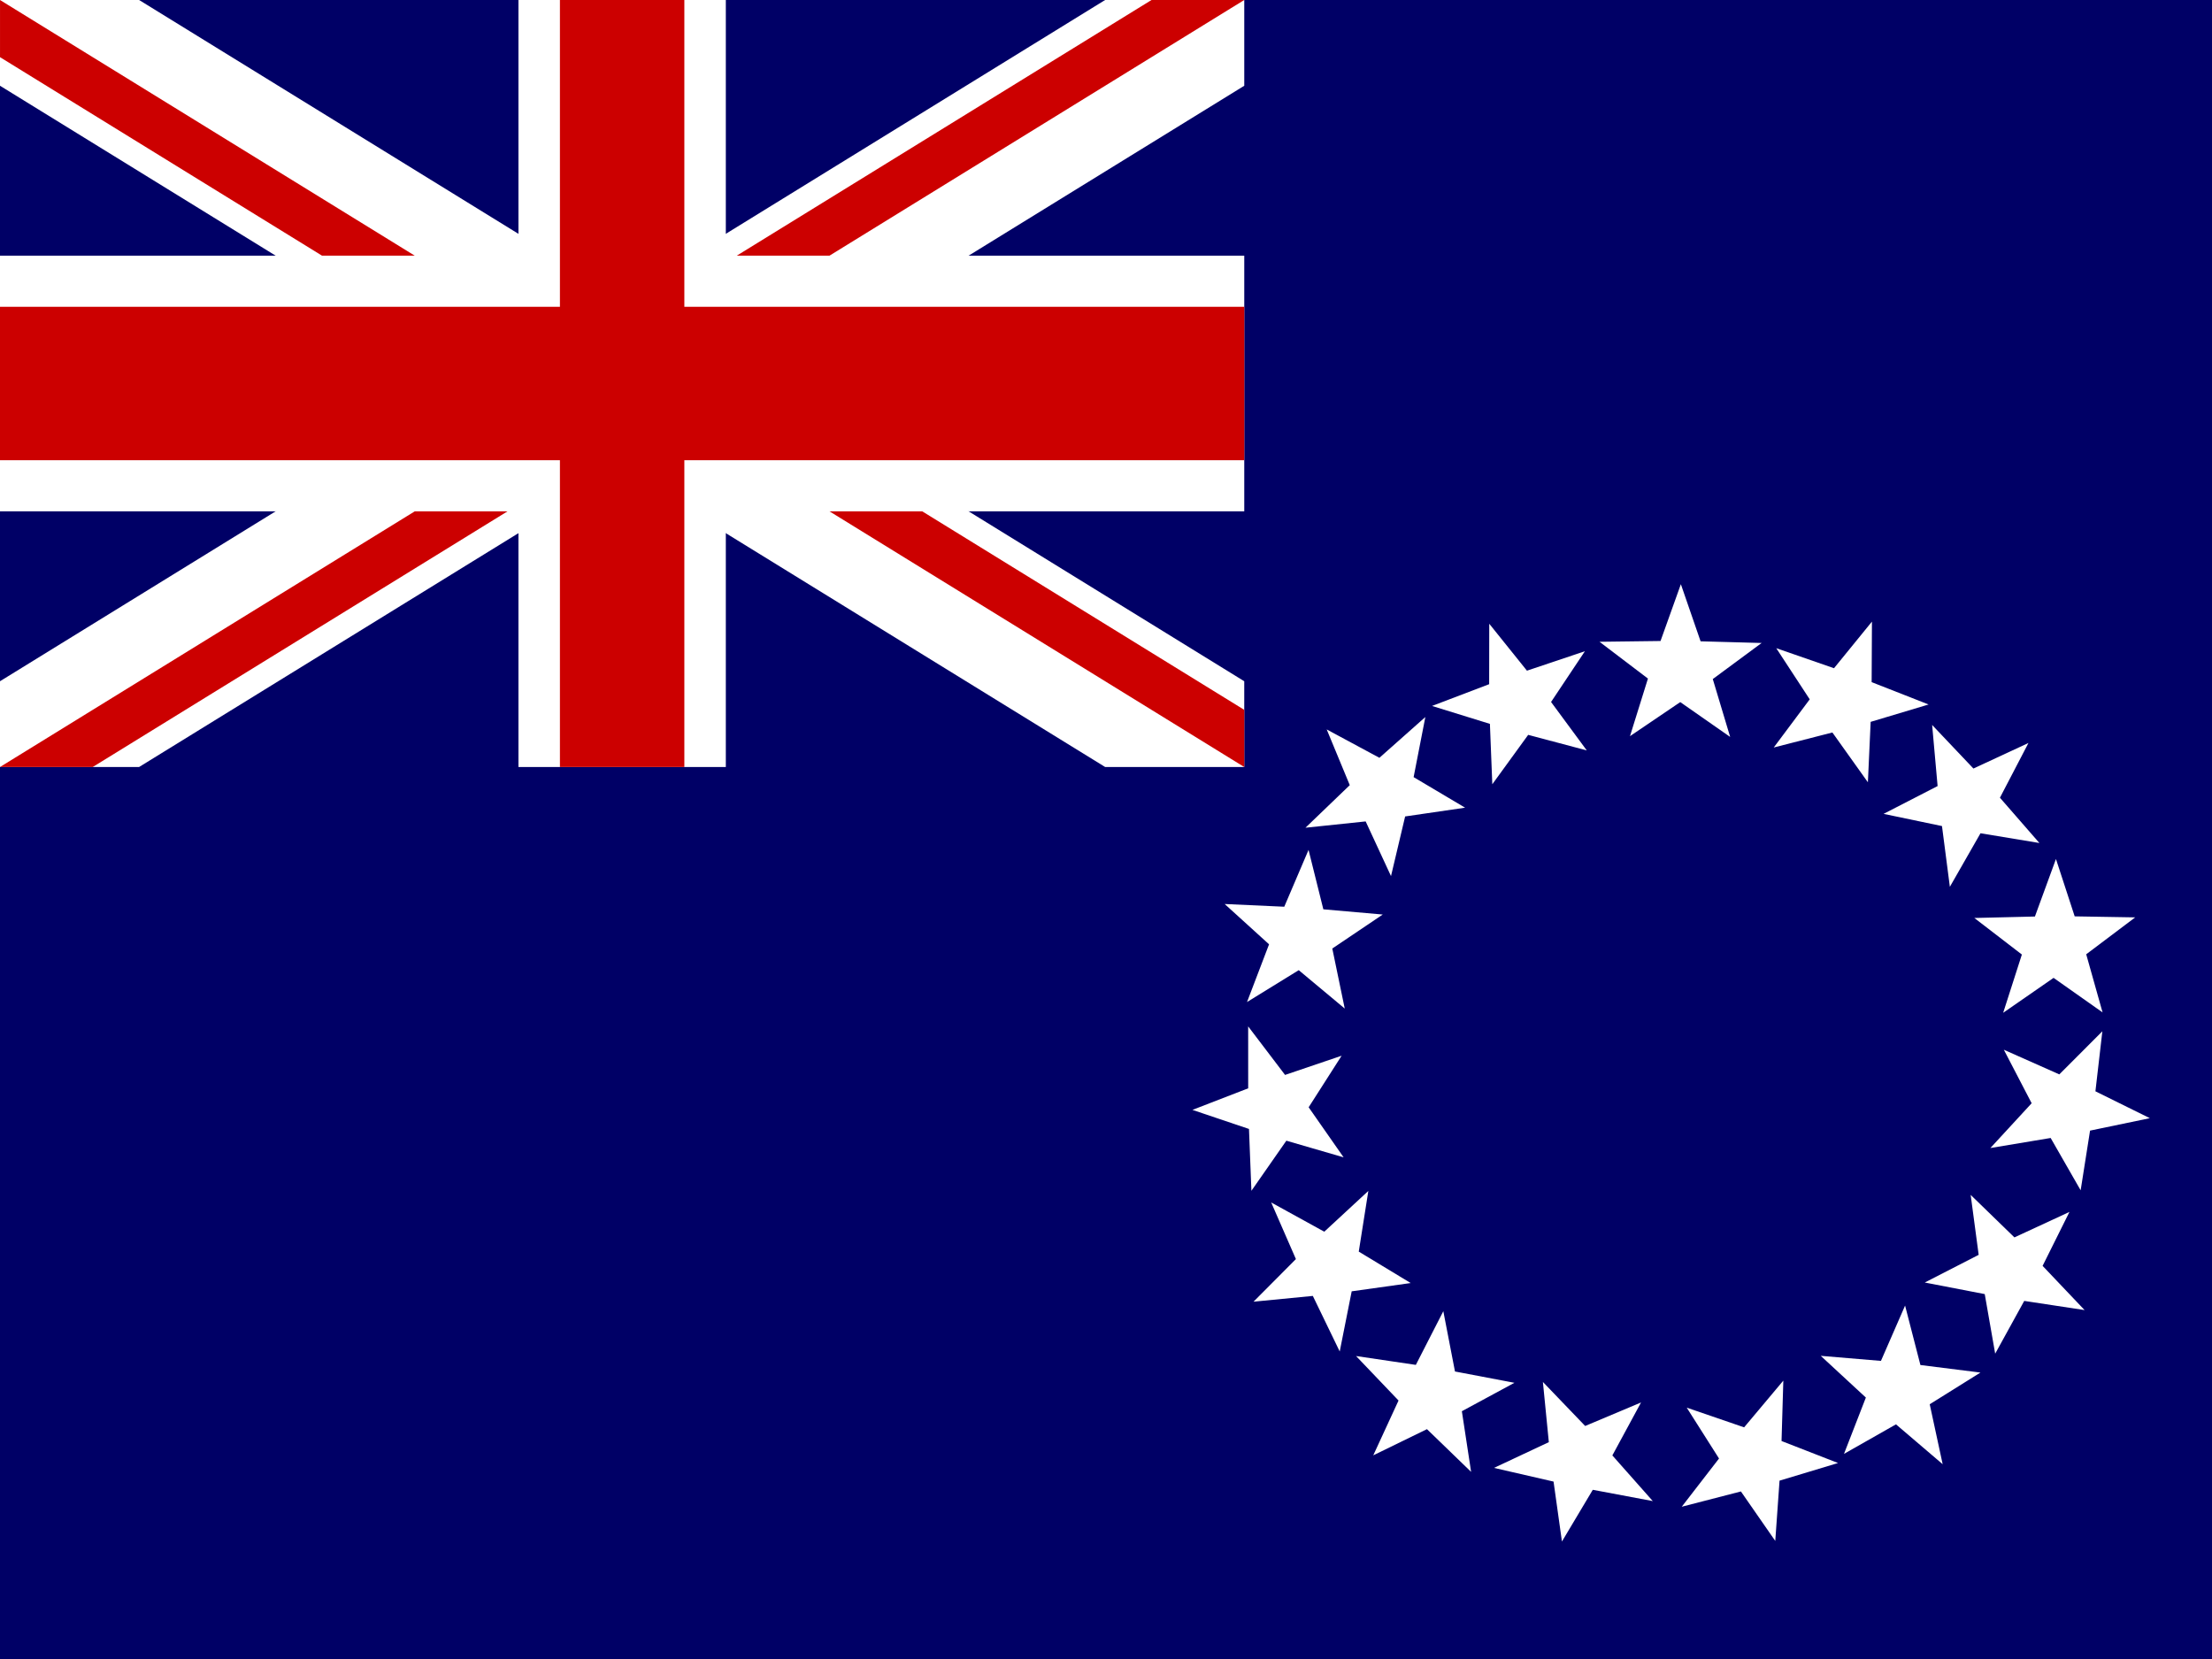
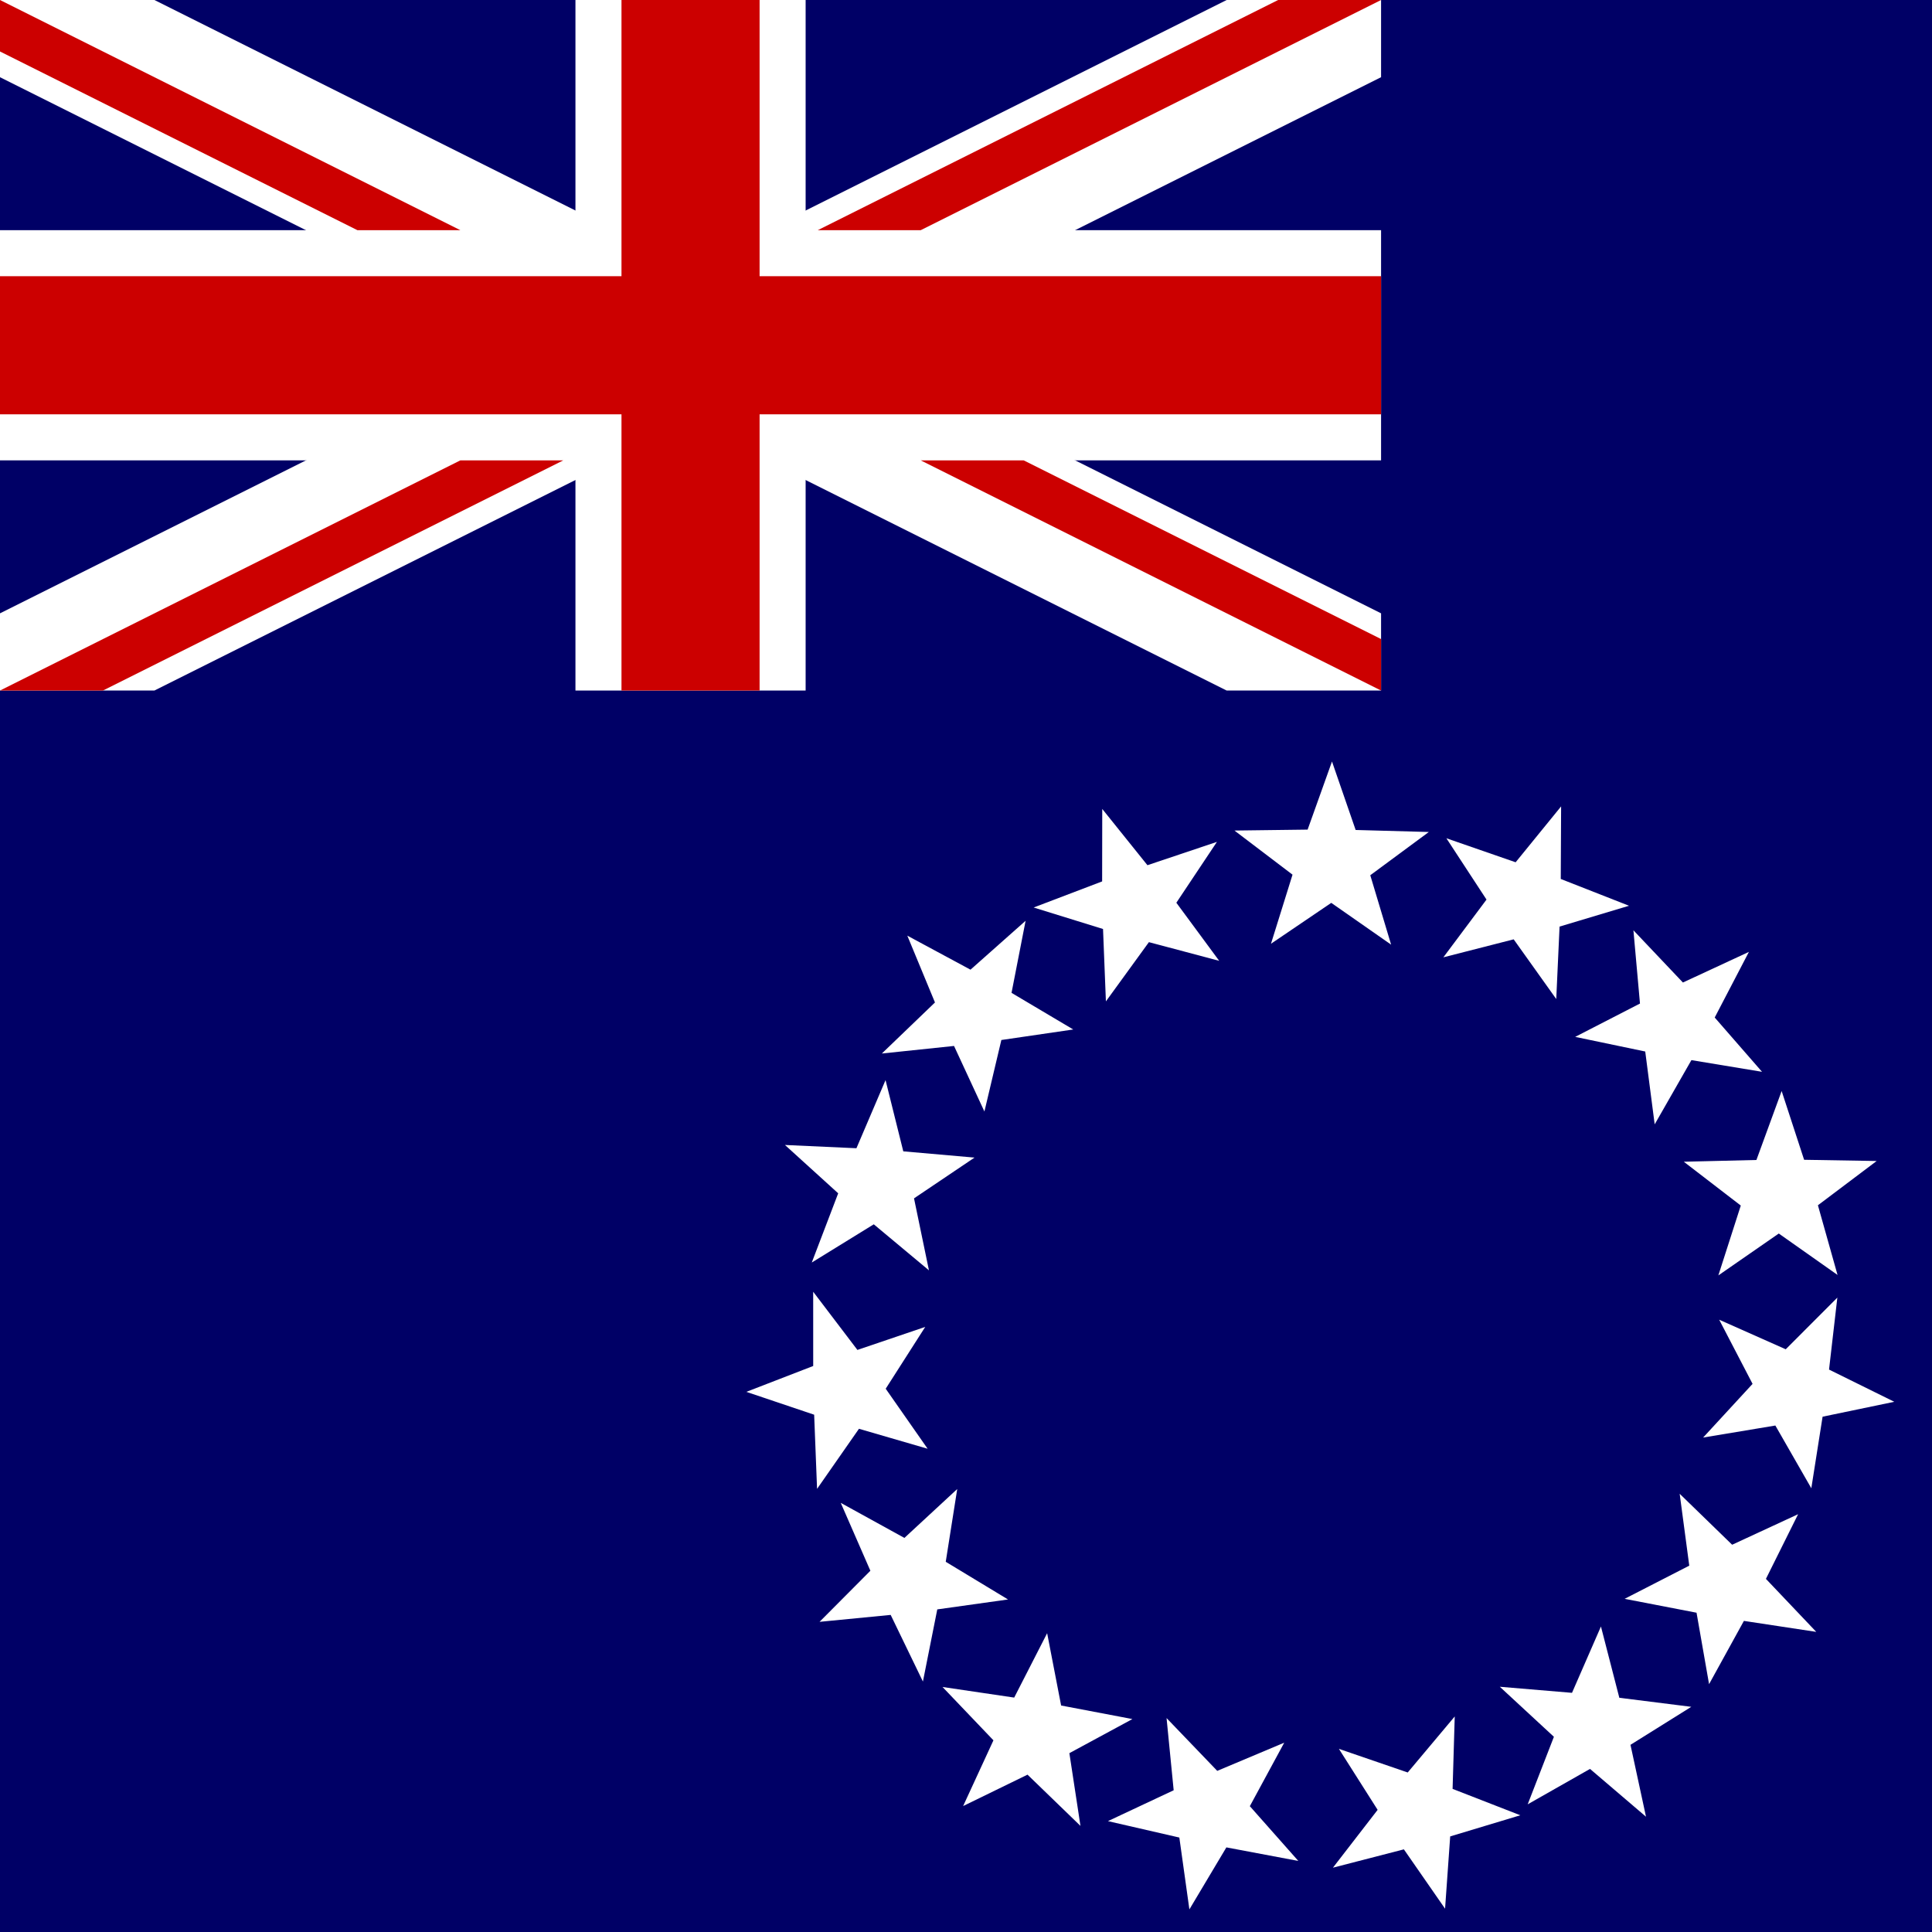
- <svg xmlns="http://www.w3.org/2000/svg" height="480" width="640">
-   <path fill="#006" d="M0 0h640v480H0z" />
+ <svg xmlns="http://www.w3.org/2000/svg" height="512" width="512">
+   <path fill="#006" d="M0 0h512v512H0z" />
  <g stroke-width="1pt">
-     <path d="M0 0v24.81l319.75 197.106H360v-24.81L40.25 0H.002zm360.004 0v24.81L40.246 221.917H0v-24.814L319.75-.003H360z" fill="#fff" />
-     <path d="M150.003 0v221.92h60V0h-60zM0 73.973v73.973h360.004V73.973H0z" fill="#fff" />
-     <path d="M0 88.766v44.384h360.004V88.766H0zM162.003 0v221.92h36V0h-36zM0 221.92l120.004-73.974h26.833l-120.004 73.97H-.003zM0 0l120.004 73.973H93.17L.004 16.54V0zm213.172 73.973L333.168 0H360L239.998 73.973h-26.833zm146.832 147.95L240 147.948h26.833L360 205.38v16.542z" fill="#c00" />
+     <path d="M0 0v20.46L325.08 183H366v-20.46L40.92 0H0zm366 0v20.46L40.92 183H0v-20.46L325.08 0H366z" fill="#fff" />
+     <path d="M152.5 0v183h61V0h-61zM0 61v61h366V61H0z" fill="#fff" />
+     <path d="M0 73.2v36.6h366V73.2H0zM164.7 0v183h36.6V0h-36.6zM0 183l122-61h27.28l-122 61H0zM0 0l122 61H94.72L0 13.64V0zm216.72 61l122-61H366L244 61h-27.28zM366 183l-122-61h27.28L366 169.36V183z" fill="#c00" />
  </g>
  <g fill-rule="evenodd" fill="#fff">
-     <path d="M471.6 213l5.2-16.668-14.013-10.647 17.655-.224 5.883-16.437 5.708 16.527 17.657.484-14.128 10.438 5.028 16.744-14.44-10.078M513.2 216.274l10.408-13.934-9.68-14.798 16.706 5.795 10.977-13.484-.086 17.512 16.474 6.463-16.76 5.026-.8 17.485-10.272-14.408M431.77 226.907l-.693-17.47-16.746-5.183 16.53-6.296.027-17.487 10.905 13.578 16.77-5.63-9.793 14.685 10.336 14.016-16.956-4.503M402.46 253.484l-7.332-15.822-17.415 1.824 12.818-12.317-6.675-16.123 15.25 8.21 13.292-11.798-3.394 17.39 14.894 8.84-17.348 2.535M389.076 291.806l-13.31-11.106-14.964 9.22 6.375-16.7-12.845-11.664 17.247.787 7.023-16.44 4.283 17.19 17.19 1.508-14.6 9.836M388.75 334.854l-16.568-4.817-10.11 14.498-.703-17.895-16.36-5.516 16.13-6.24-.004-17.916 10.672 14.04 16.364-5.554-9.538 14.917M408.16 371.223l-17.074 2.394-3.463 17.41-7.78-16.078-17.162 1.67 12.265-12.328-7.15-16.382 15.36 8.46 12.748-11.796-2.772 17.556M438.17 400.085l-15.208 8.226 2.676 17.55-12.775-12.362-15.537 7.577 7.314-15.863-12.288-12.87 17.295 2.56 7.95-15.535 3.374 17.447M474.803 405.778l-8.3 15.322 11.7 13.21-17.36-3.266-8.924 14.962-2.428-17.338-17.226-3.962 15.86-7.448-1.716-17.417 12.23 12.738M515.972 399.456l-.517 17.475 16.345 6.365-16.924 5.103-1.237 17.442-9.94-14.32-17.116 4.423 10.783-13.952-9.342-14.716 16.604 5.698M559.028 209.756l11.944 12.604 15.92-7.39-8.25 15.835 11.418 13.102-17.04-2.82-8.864 15.496-2.28-17.577-16.9-3.53 15.632-8.043M594.852 248.537l5.42 16.595 17.507.293-14.174 10.68 4.734 16.815-14.176-9.994-14.585 10.107 5.412-16.857-13.75-10.576 17.524-.422M608.277 298.384l-2.006 17.364 15.742 7.775-17.296 3.598-2.72 17.27-8.68-15.14-17.43 2.904L587.82 319.2l-8.05-15.48 16.054 7.133M598.755 350.648l-7.767 15.607 12.148 12.79-17.462-2.652-8.406 15.268-3.02-17.24-17.353-3.35 15.596-8.006-2.314-17.345 12.66 12.296M573.003 397.124l-14.675 9.17 3.747 17.348-13.508-11.534-15.043 8.542 6.328-16.293-13.053-12.072 17.417 1.465 6.983-16.006 4.437 17.2" />
+     <path d="M336.822 250.103l5.71-18.307-15.39-11.693 19.39-.247 6.46-18.053 6.27 18.15 19.392.533-15.516 11.463 5.522 18.39-15.86-11.07M382.506 253.7L393.94 238.4l-10.633-16.252 18.35 6.364 12.054-14.81-.094 19.233 18.093 7.1-18.41 5.52-.878 19.202-11.28-15.822M293.076 265.378l-.762-19.185-18.39-5.694 18.153-6.915.03-19.206 11.976 14.91 18.416-6.183-10.754 16.13 11.353 15.392-18.625-4.946M260.88 294.564l-8.053-17.376-19.127 2.004 14.078-13.528-7.332-17.707 16.748 9.017 14.6-12.957-3.728 19.1 16.358 9.707-19.054 2.786M246.18 336.653l-14.618-12.198-16.433 10.127 7-18.342-14.107-12.81 18.942.864 7.714-18.054 4.703 18.877 18.88 1.657-16.036 10.802M245.83 383.933l-18.195-5.29-11.105 15.923-.77-19.654-17.97-6.058 17.718-6.852-.005-19.677 11.72 15.42 17.973-6.1-10.475 16.382M267.137 423.876l-18.75 2.63-3.804 19.12-8.545-17.658-18.848 1.834 13.47-13.537-7.855-17.993 16.87 9.292 14.002-12.955-3.045 19.28M300.1 455.57l-16.704 9.035 2.938 19.275-14.03-13.578-17.065 8.32 8.032-17.42-13.495-14.136 18.995 2.812 8.732-17.062 3.705 19.162M340.334 461.83l-9.115 16.827 12.85 14.51-19.067-3.59-9.802 16.433-2.664-19.042-18.92-4.35 17.42-8.18-1.886-19.13 13.432 13.99M385.52 454.88l-.568 19.194 17.952 6.99-18.588 5.604-1.358 19.156-10.915-15.727-18.8 4.857 11.844-15.324-10.26-16.162 18.235 6.257M432.873 246.535l13.118 13.842 17.487-8.116-9.062 17.39 12.54 14.39-18.714-3.096-9.734 17.02-2.504-19.305-18.562-3.878 17.17-8.833M472.154 289.13l5.955 18.225 19.225.323-15.567 11.73 5.2 18.466-15.57-10.977-16.017 11.1 5.946-18.513-15.102-11.615 19.246-.464M486.917 343.88l-2.204 19.07 17.29 8.538-18.998 3.952-2.987 18.965-9.532-16.626-19.143 3.188 13.106-14.227-8.844-17.002 17.633 7.835M476.518 401.278l-8.53 17.14 13.34 14.046-19.177-2.91-9.23 16.767-3.32-18.935-19.056-3.68 17.128-8.79-2.542-19.05 13.904 13.505M448.21 452.325l-16.116 10.07 4.114 19.054-14.835-12.668-16.52 9.382 6.948-17.895-14.334-13.258 19.13 1.608 7.67-17.58 4.872 18.892" />
  </g>
</svg>
